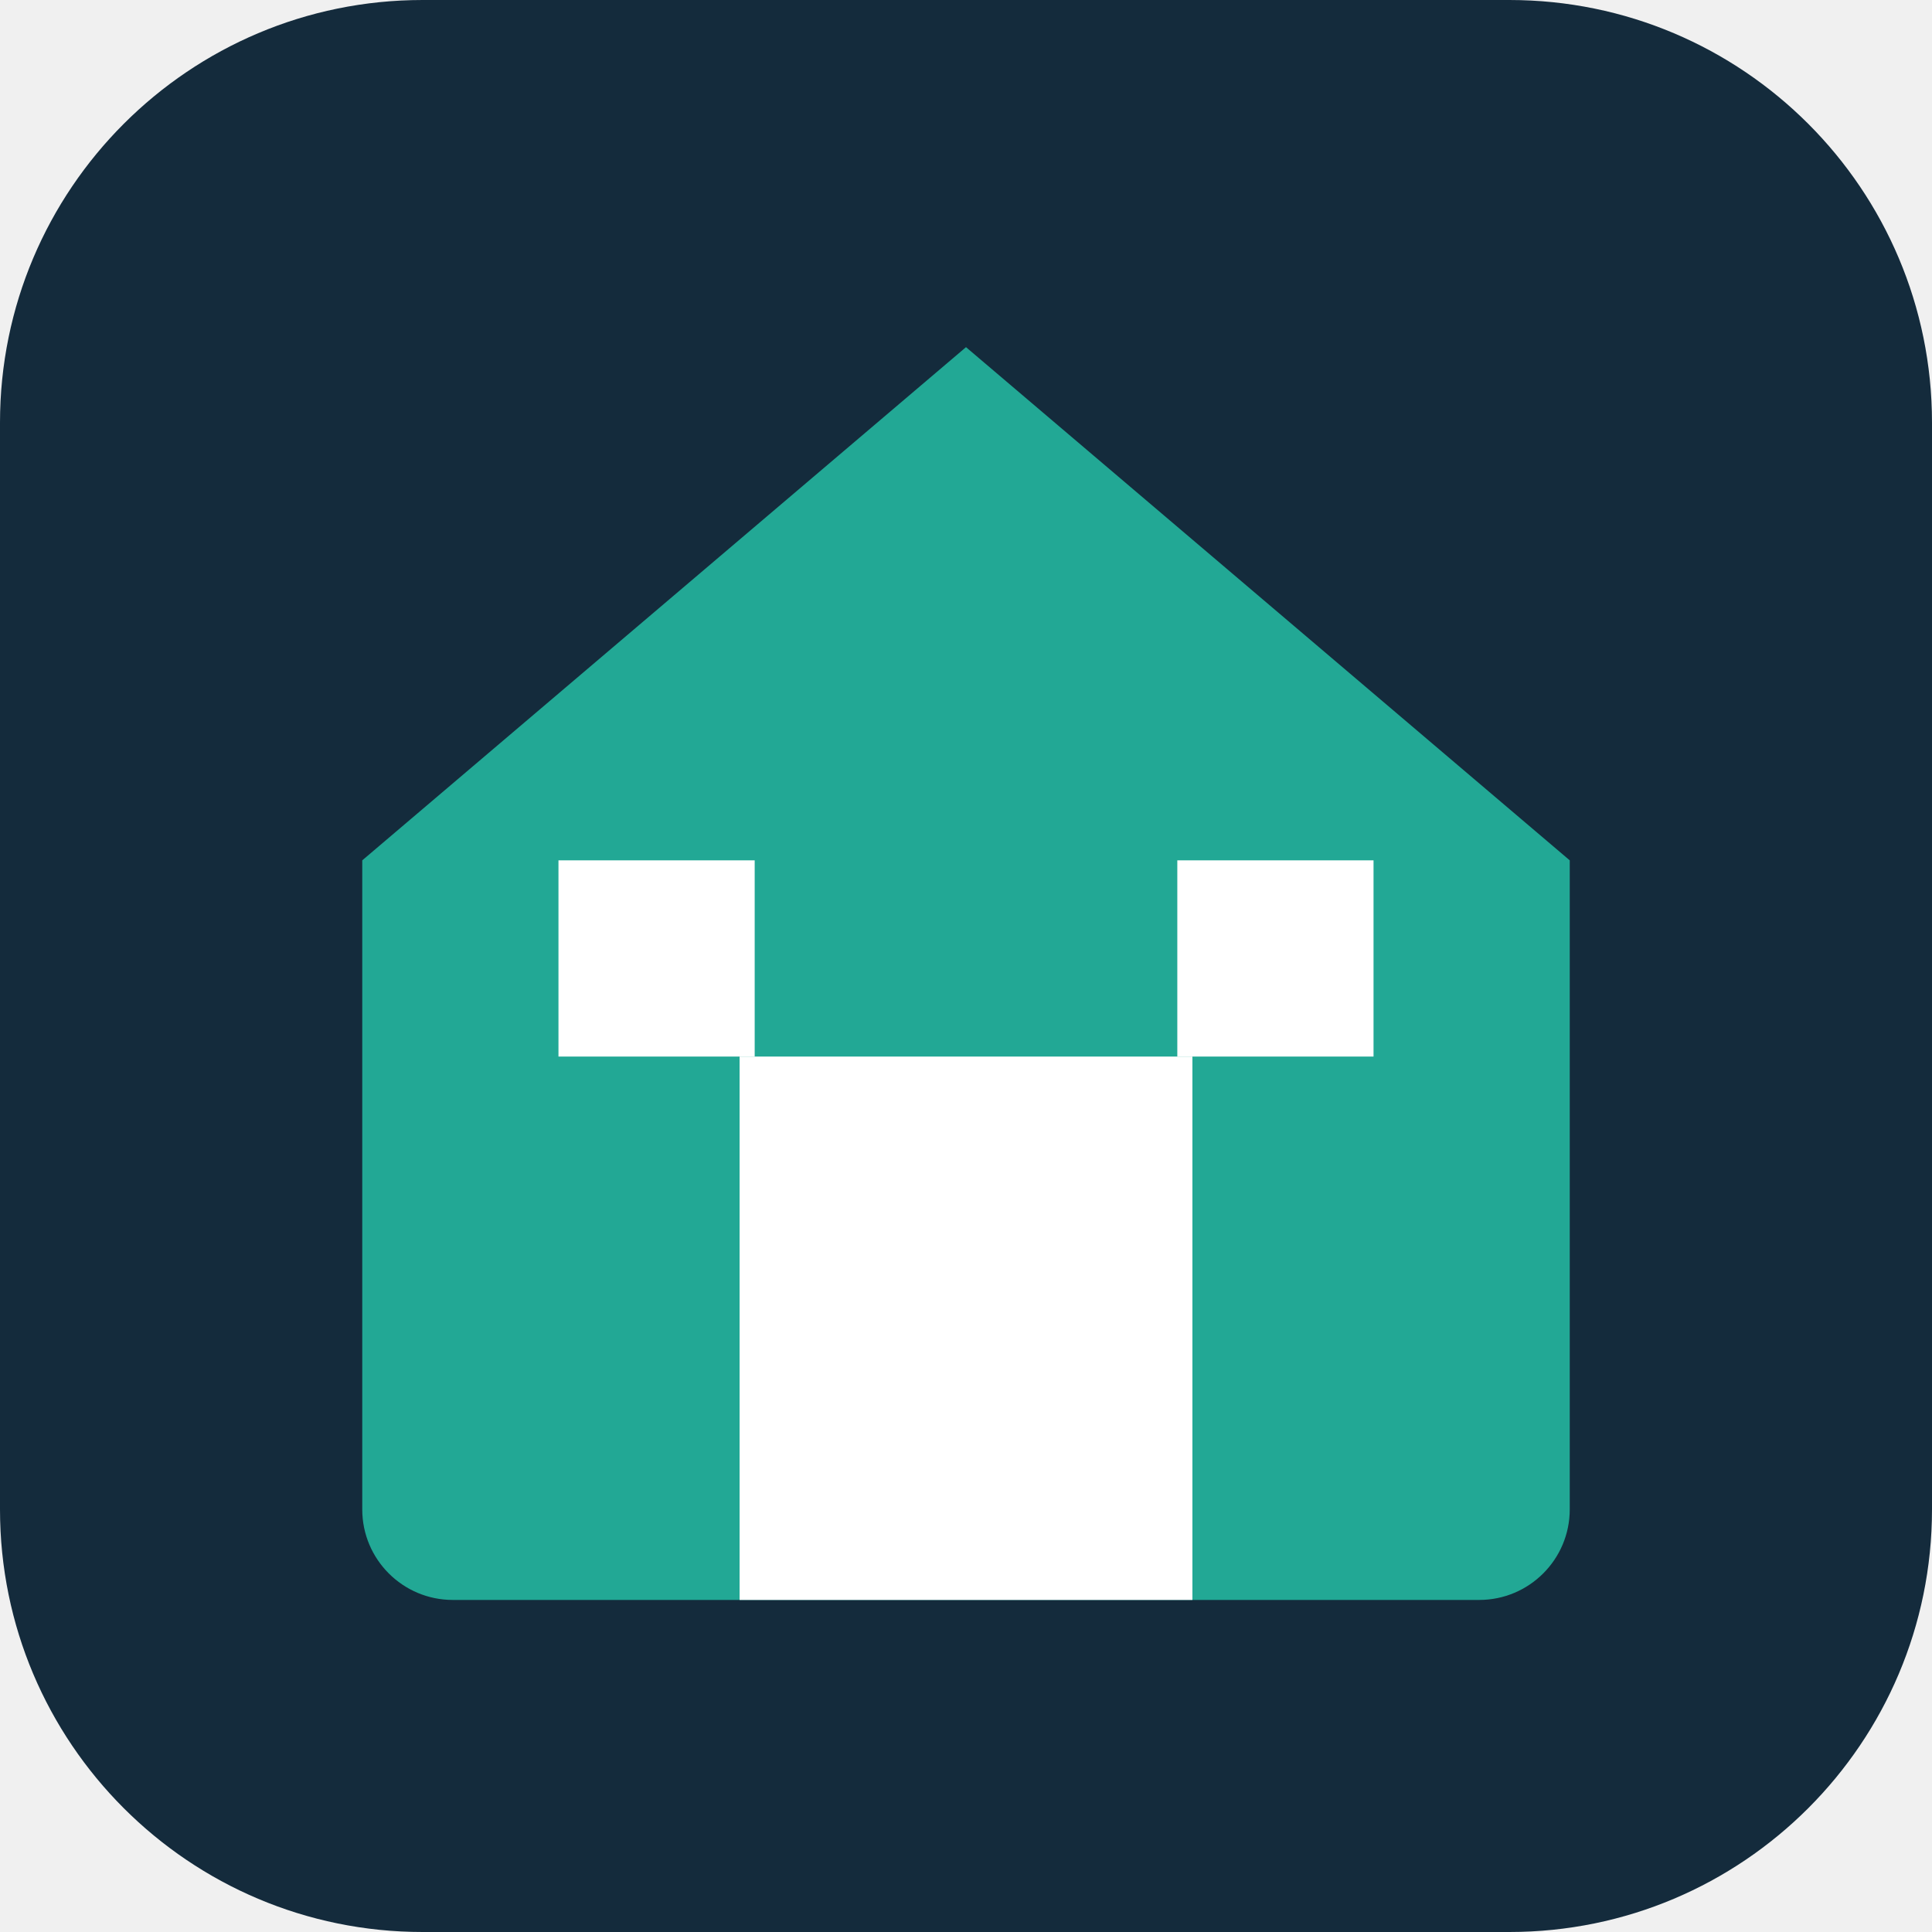
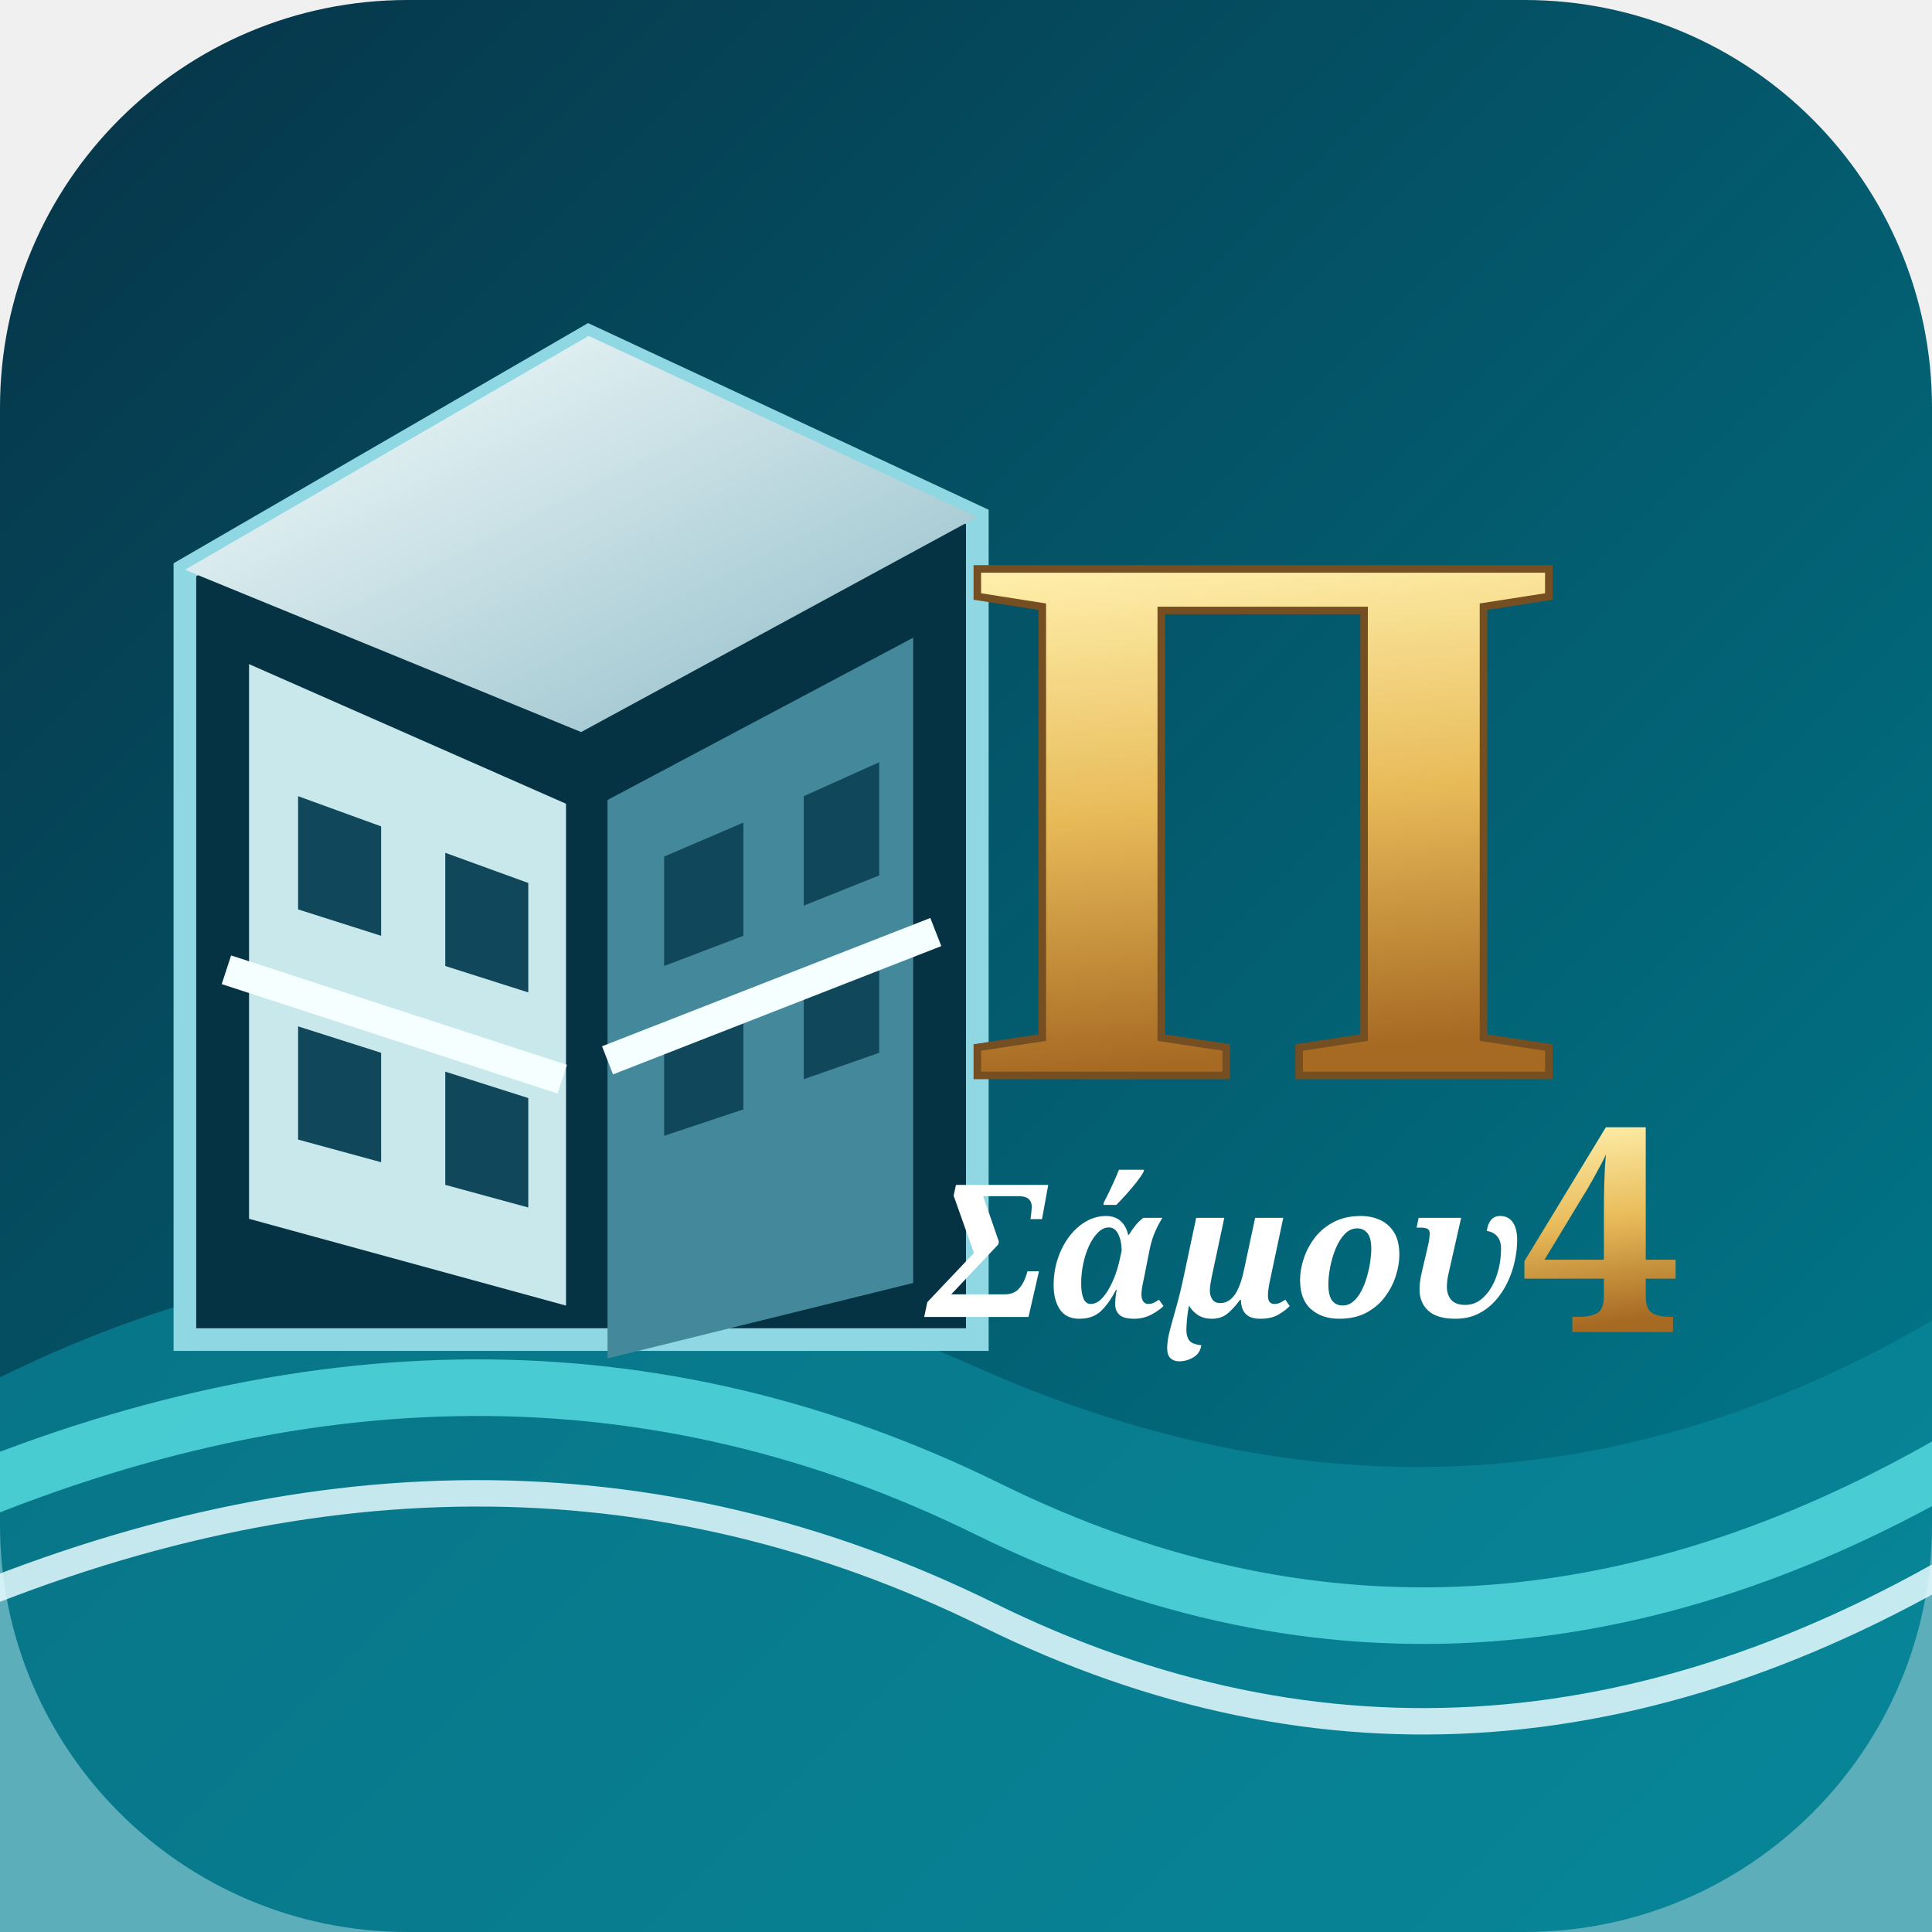
- <svg xmlns="http://www.w3.org/2000/svg" viewBox="0 0 128 128">
-   <rect width="128" height="128" rx="28" fill="#142b3c" />
-   <path d="M24 57 64 23l40 34v43a6 6 0 0 1-6 6H30a6 6 0 0 1-6-6Z" fill="#22a895" />
-   <path d="M49 106V70h30v36" fill="#fff" />
-   <path d="M37 57h13v13H37m41-13h13v13H78" fill="#fff" />
+ <svg xmlns="http://www.w3.org/2000/svg" viewBox="0 0 512 512" role="img" aria-label="Π Σάμου 4">
+   <defs>
+     <linearGradient id="sea" x2="1" y2="1">
+       <stop stop-color="#073347" />
+       <stop offset="1" stop-color="#007f91" />
+     </linearGradient>
+     <linearGradient id="gold" x2=".1" y2="1">
+       <stop stop-color="#fff0ad" />
+       <stop offset=".5" stop-color="#e8bb59" />
+       <stop offset="1" stop-color="#a76a23" />
+     </linearGradient>
+     <linearGradient id="building" x2="1" y2="1">
+       <stop stop-color="#f9ffff" />
+       <stop offset="1" stop-color="#8ebbc6" />
+     </linearGradient>
+   </defs>
+   <rect width="512" height="512" rx="108" fill="url(#sea)" />
+   <path d="M0 365Q126 303 258 362T512 350V512H0Z" fill="#0b8a9c" opacity=".65" />
+   <path d="M-20 401Q130 335 262 400T530 380" fill="none" stroke="#50d4da" stroke-width="15" opacity=".9" />
+   <path d="M-20 429Q130 363 262 428T530 408" fill="none" stroke="#e6fcff" stroke-width="7" opacity=".85" />
+   <g transform="translate(49 65)">
+     <path d="M0 86 107 24l103 48v218H0Z" fill="#063344" stroke="#8ed7e3" stroke-width="6" />
+     <path d="M0 86 107 24l103 48-105 57Z" fill="url(#building)" />
+     <path d="M17 111 101 148v133l-84-23Z" fill="#c8e8eb" />
+     <path d="M112 147 193 104v171l-81 20Z" fill="#43899b" />
+     <g fill="#10475a">
+       <path d="m30 146 22 8v29l-22-7zm39 15 22 8v29l-22-7zm-39 46 22 7v29l-22-6zm39 12 22 7v29l-22-6z" />
+       <path d="m127 162 21-9v30l-21 8zm37-16 20-9v30l-20 8zm-37 61 21-8v30l-21 7zm37-15 20-8v30l-20 7z" />
+     </g>
+     <path d="m11 192 89 29m12-5 87-34" stroke="#f5ffff" stroke-width="8" />
+   </g>
+   <text x="255" y="285" font-family="Georgia, 'Times New Roman', serif" font-size="205" font-weight="bold" fill="url(#gold)" stroke="#754e21" stroke-width="2">Π</text>
+   <text x="246" y="349" font-family="Georgia, serif" font-size="49" font-weight="bold" font-style="italic" fill="#fff">Σάμου</text>
+   <text x="403" y="353" font-family="Georgia, serif" font-size="76" font-weight="bold" fill="url(#gold)">4</text>
</svg>
